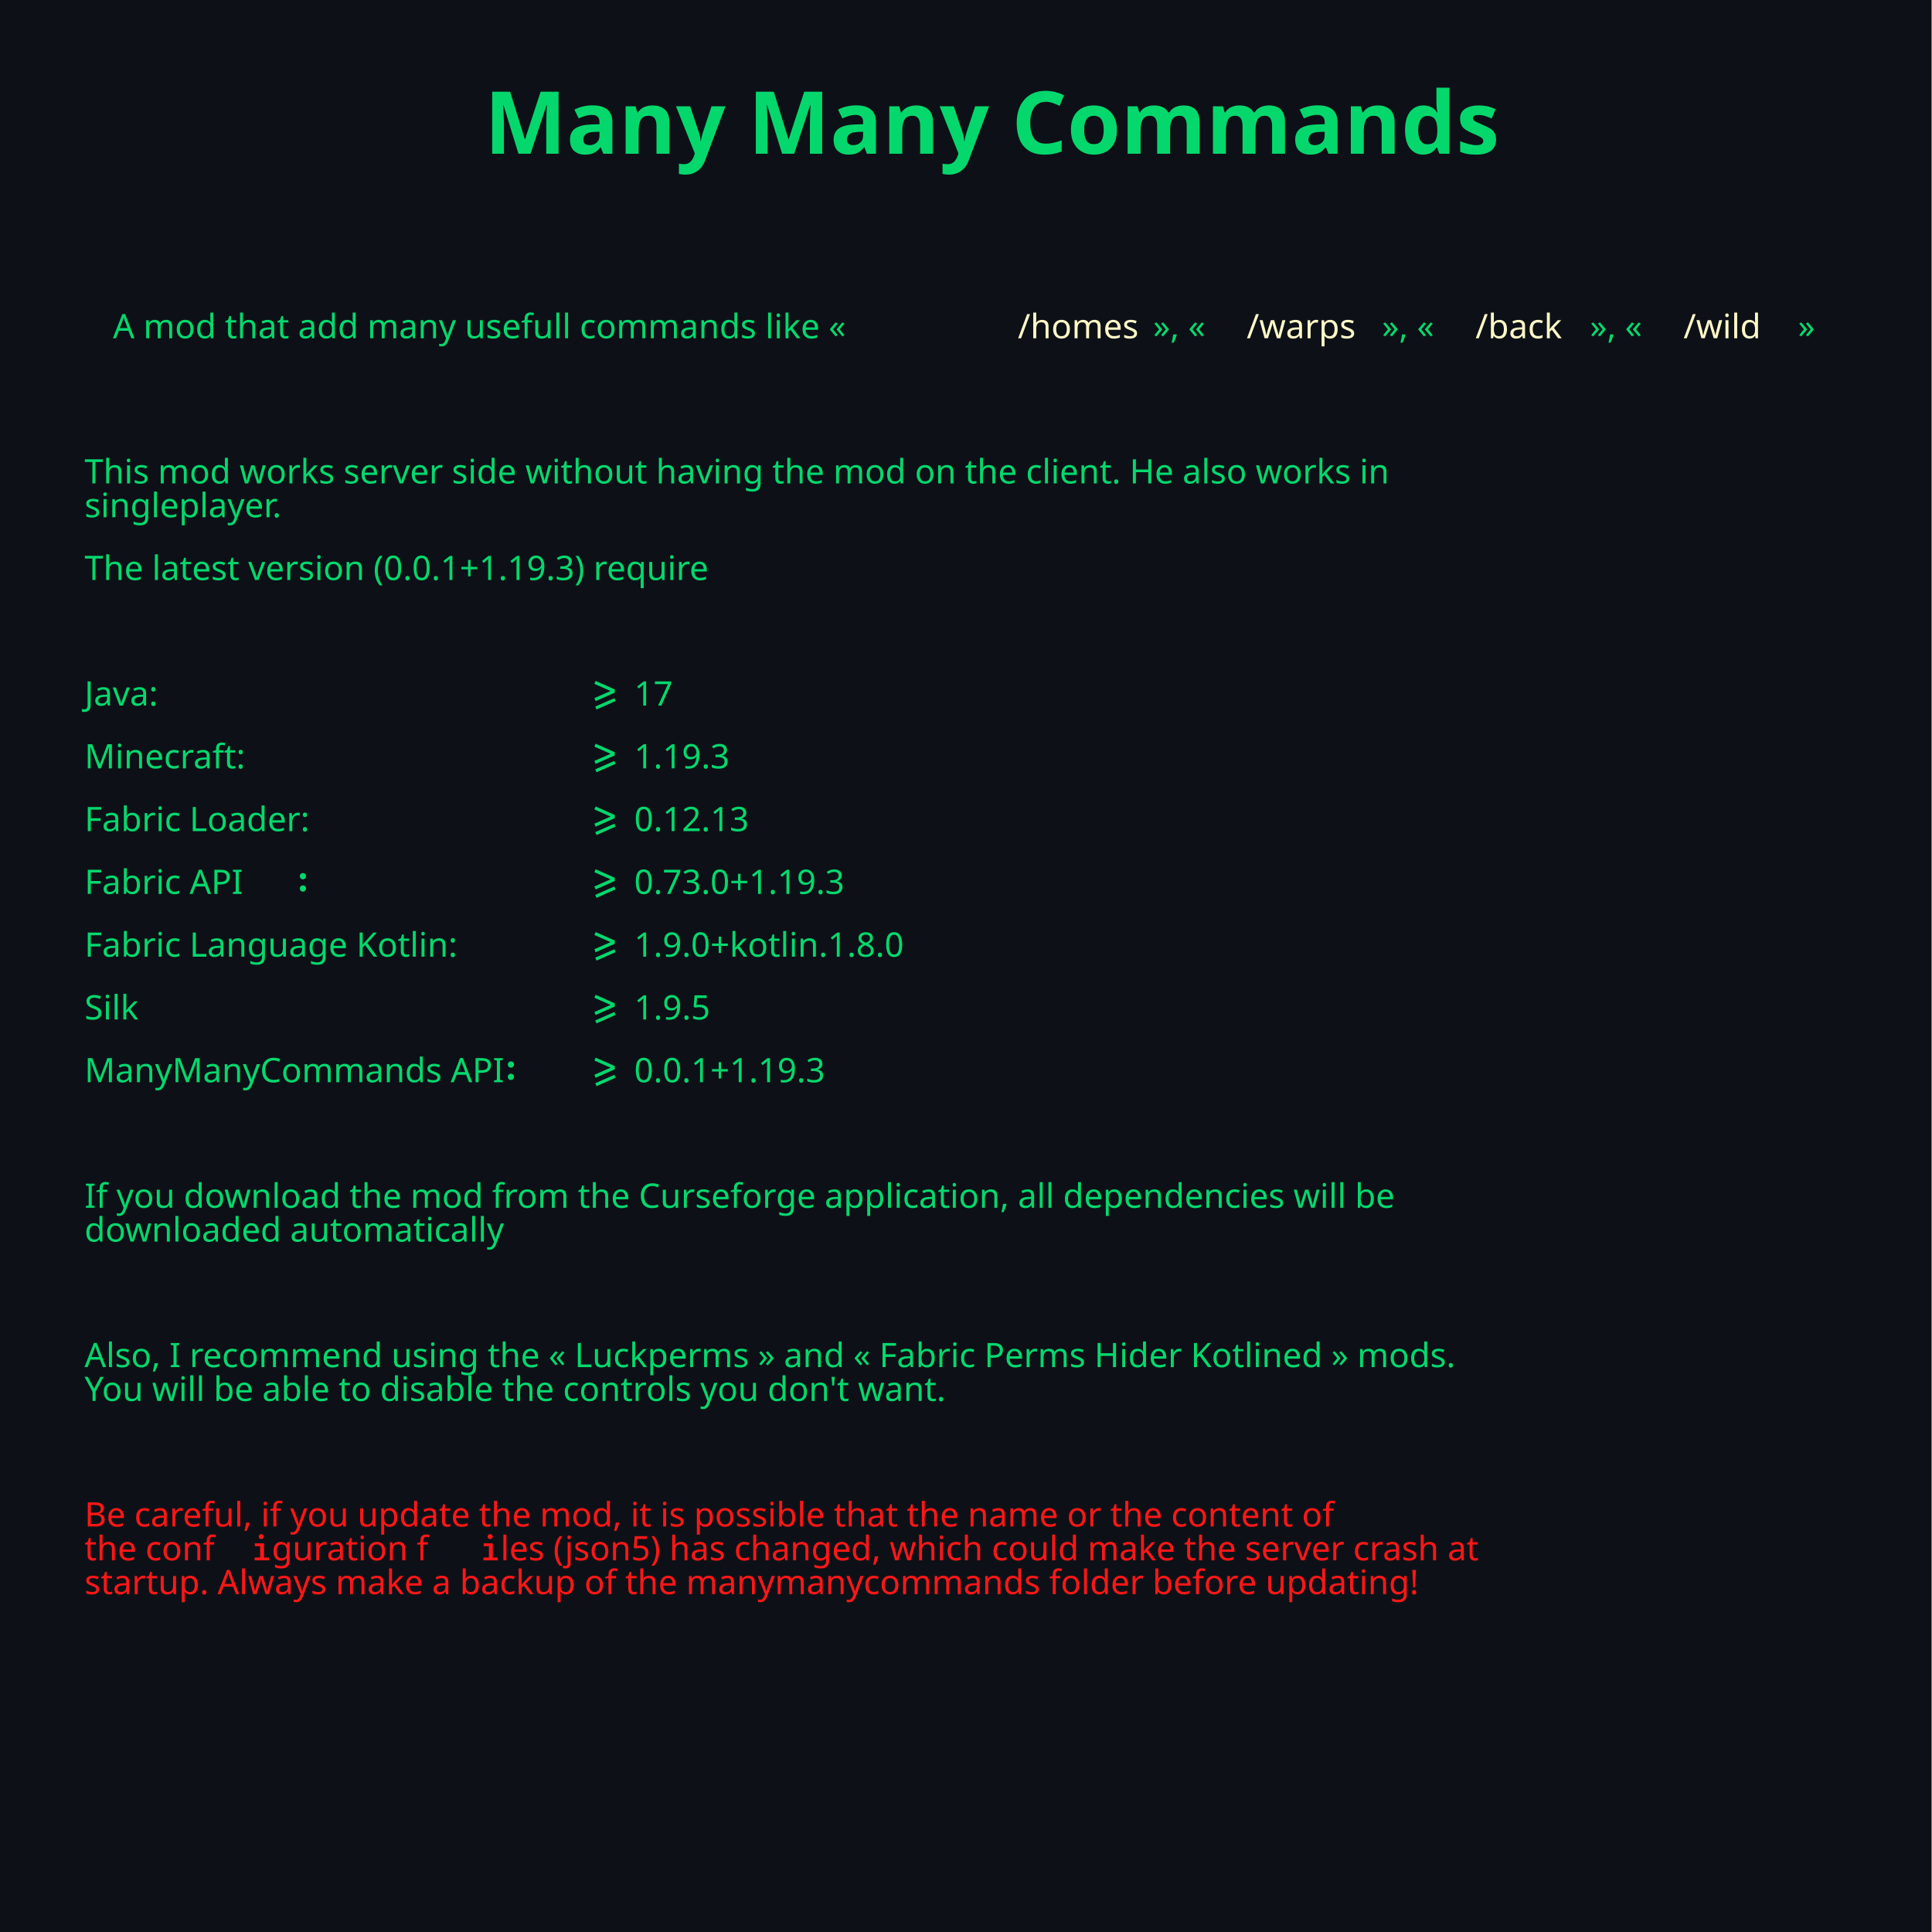
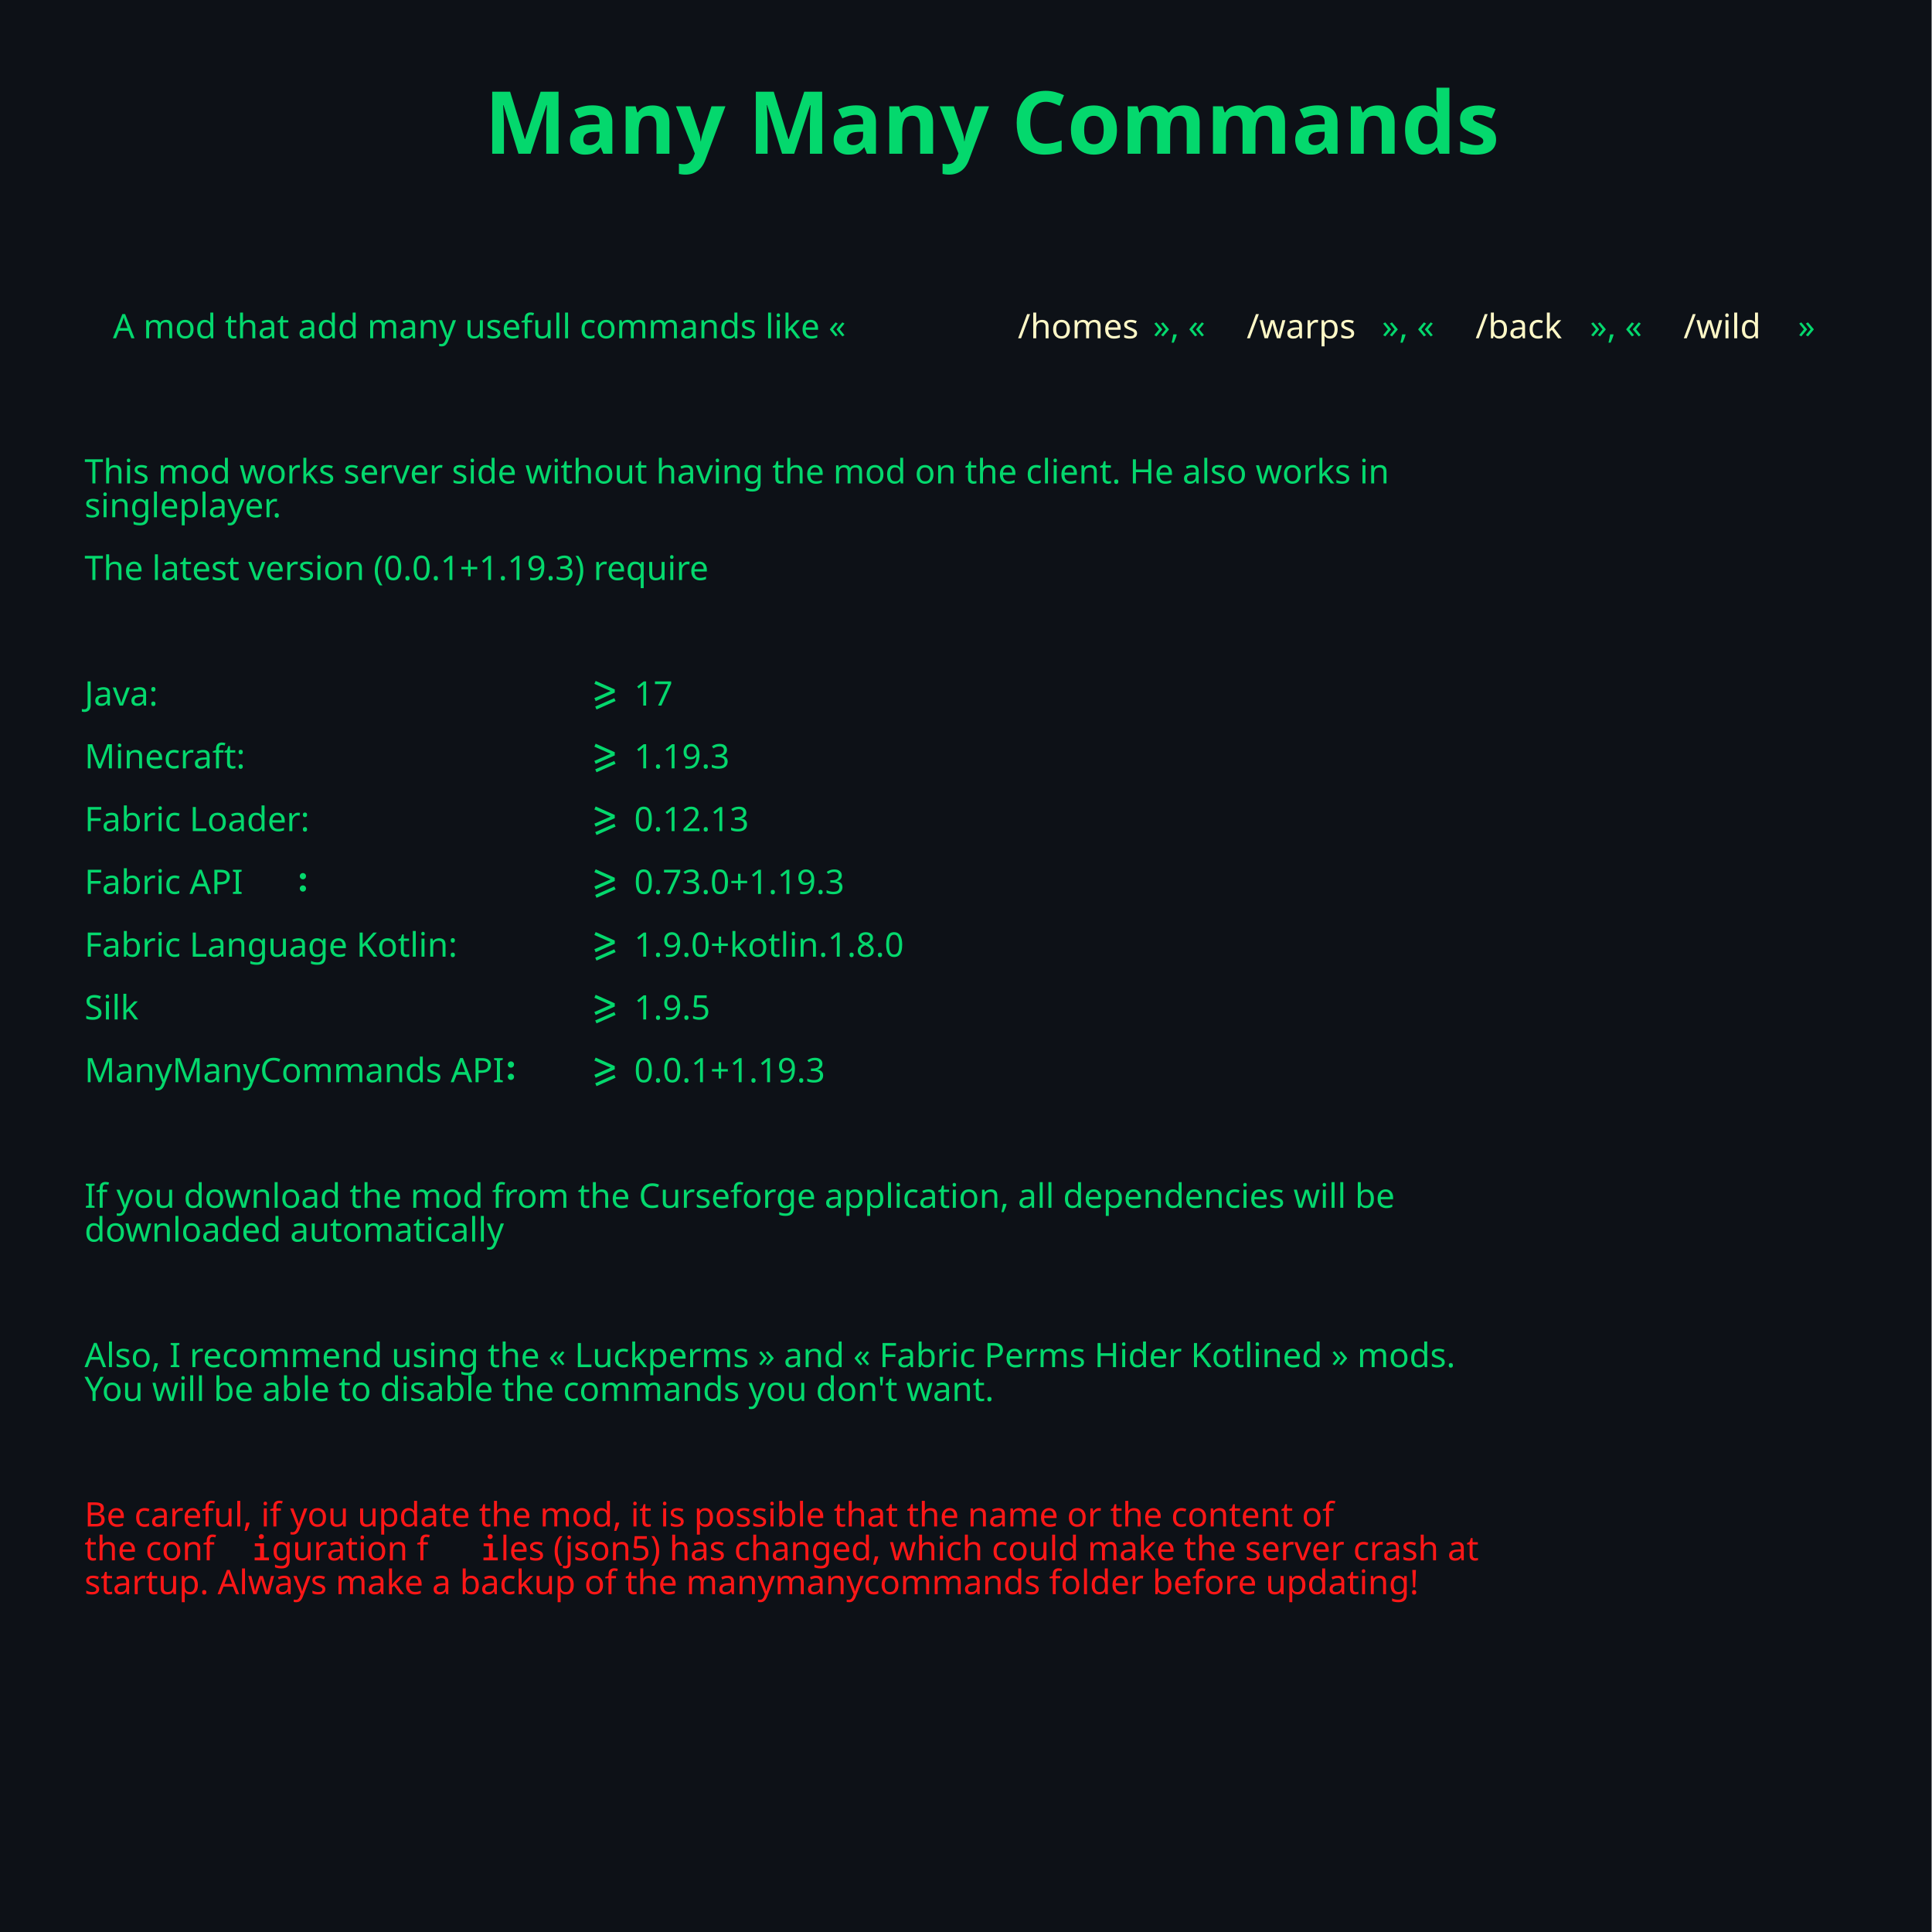
<svg xmlns="http://www.w3.org/2000/svg" width="100%" height="100%" viewBox="0 0 3334 3334" version="1.1" xml:space="preserve" style="fill-rule:evenodd;clip-rule:evenodd;stroke-linejoin:round;stroke-miterlimit:2;">
  <rect id="dark" x="0" y="0" width="3333.33" height="18750" style="fill:#0d1117;" />
  <g transform="matrix(4.16667,0,0,4.16667,-20.8333,-540.289)">
    <text x="40px" y="329.892px" style="font-family:'FiraCode-Medium', 'Fira Code';font-weight:500;font-size:14px;fill:#04d86d;">This mod works server side without having the mod on the client. He also works in</text>
    <text x="40px" y="343.892px" style="font-family:'FiraCode-Medium', 'Fira Code';font-weight:500;font-size:14px;fill:#04d86d;">singleplayer.</text>
    <text x="40px" y="369.892px" style="font-family:'FiraCode-Medium', 'Fira Code';font-weight:500;font-size:14px;fill:#04d86d;">The latest version (0.0.1+1.19.3) require</text>
    <g transform="matrix(14,0,0,14,246.769,421.892)" />
    <g transform="matrix(14,0,0,14,246.769,421.892)" />
    <g transform="matrix(14,0,0,14,255.385,421.892)">
      <path d="M-0.301,-0.221l0.479,-0.21l-0.479,-0.211l0.038,-0.087l0.565,0.251l0,0.095l-0.565,0.251l-0.038,-0.089Zm0.025,0.25l0.564,-0.248l0.039,0.084l-0.565,0.251l-0.038,-0.087Z" style="fill:#04d86d;fill-rule:nonzero;" />
    </g>
    <g transform="matrix(14,0,0,14,255.385,421.892)" />
    <text x="40px" y="421.892px" style="font-family:'FiraCode-Medium', 'Fira Code';font-weight:500;font-size:14px;fill:#04d86d;">Java:                   <tspan x="264px " y="421.892px "> </tspan>17</text>
    <g transform="matrix(14,0,0,14,246.769,447.892)" />
    <g transform="matrix(14,0,0,14,246.769,447.892)" />
    <g transform="matrix(14,0,0,14,255.385,447.892)">
      <path d="M-0.301,-0.221l0.479,-0.21l-0.479,-0.211l0.038,-0.087l0.565,0.251l0,0.095l-0.565,0.251l-0.038,-0.089Zm0.025,0.25l0.564,-0.248l0.039,0.084l-0.565,0.251l-0.038,-0.087Z" style="fill:#04d86d;fill-rule:nonzero;" />
    </g>
    <g transform="matrix(14,0,0,14,255.385,447.892)" />
    <text x="40px" y="447.892px" style="font-family:'FiraCode-Medium', 'Fira Code';font-weight:500;font-size:14px;fill:#04d86d;">Minecraft:              <tspan x="264px " y="447.892px "> </tspan>1.19.3</text>
    <g transform="matrix(14,0,0,14,246.769,473.892)" />
    <g transform="matrix(14,0,0,14,246.769,473.892)" />
    <g transform="matrix(14,0,0,14,255.385,473.892)">
      <path d="M-0.301,-0.221l0.479,-0.21l-0.479,-0.211l0.038,-0.087l0.565,0.251l0,0.095l-0.565,0.251l-0.038,-0.089Zm0.025,0.25l0.564,-0.248l0.039,0.084l-0.565,0.251l-0.038,-0.087Z" style="fill:#04d86d;fill-rule:nonzero;" />
    </g>
    <g transform="matrix(14,0,0,14,255.385,473.892)" />
    <text x="40px" y="473.892px" style="font-family:'FiraCode-Medium', 'Fira Code';font-weight:500;font-size:14px;fill:#04d86d;">Fabric Loader:          <tspan x="264px " y="473.892px "> </tspan>0.12.13</text>
    <g transform="matrix(14,0,0,14,126.154,499.892)">
      <path d="M0.215,-0.525c-0,-0.025 0.009,-0.047 0.027,-0.065c0.017,-0.018 0.039,-0.027 0.065,-0.027c0.026,0 0.048,0.009 0.066,0.027c0.018,0.018 0.026,0.04 0.026,0.065c0,0.025 -0.008,0.047 -0.026,0.065c-0.018,0.019 -0.04,0.028 -0.066,0.028c-0.026,-0 -0.048,-0.009 -0.065,-0.028c-0.018,-0.018 -0.027,-0.04 -0.027,-0.065Zm-0,0.364c-0,-0.025 0.009,-0.046 0.027,-0.064c0.017,-0.018 0.039,-0.027 0.065,-0.027c0.026,-0 0.048,0.009 0.066,0.027c0.018,0.018 0.026,0.039 0.026,0.064c0,0.026 -0.008,0.047 -0.026,0.066c-0.018,0.018 -0.04,0.027 -0.066,0.027c-0.026,-0 -0.048,-0.009 -0.065,-0.027c-0.018,-0.019 -0.027,-0.04 -0.027,-0.066Z" style="fill:#04d86d;fill-rule:nonzero;" />
    </g>
    <g transform="matrix(14,0,0,14,126.154,499.892)" />
    <g transform="matrix(14,0,0,14,246.769,499.892)" />
    <g transform="matrix(14,0,0,14,246.769,499.892)" />
    <g transform="matrix(14,0,0,14,255.385,499.892)">
      <path d="M-0.301,-0.221l0.479,-0.21l-0.479,-0.211l0.038,-0.087l0.565,0.251l0,0.095l-0.565,0.251l-0.038,-0.089Zm0.025,0.25l0.564,-0.248l0.039,0.084l-0.565,0.251l-0.038,-0.087Z" style="fill:#04d86d;fill-rule:nonzero;" />
    </g>
    <g transform="matrix(14,0,0,14,255.385,499.892)" />
    <text x="40px" y="499.892px" style="font-family:'FiraCode-Medium', 'Fira Code';font-weight:500;font-size:14px;fill:#04d86d;">Fabric API<tspan x="134.769px " y="499.892px "> </tspan>
      <tspan x="264px " y="499.892px "> </tspan>0.73.0+1.19.3</text>
    <g transform="matrix(14,0,0,14,246.769,525.892)" />
    <g transform="matrix(14,0,0,14,246.769,525.892)" />
    <g transform="matrix(14,0,0,14,255.385,525.892)">
      <path d="M-0.301,-0.221l0.479,-0.21l-0.479,-0.211l0.038,-0.087l0.565,0.251l0,0.095l-0.565,0.251l-0.038,-0.089Zm0.025,0.25l0.564,-0.248l0.039,0.084l-0.565,0.251l-0.038,-0.087Z" style="fill:#04d86d;fill-rule:nonzero;" />
    </g>
    <g transform="matrix(14,0,0,14,255.385,525.892)" />
    <text x="40px" y="525.892px" style="font-family:'FiraCode-Medium', 'Fira Code';font-weight:500;font-size:14px;fill:#04d86d;">Fabric Language Kotlin: <tspan x="264px " y="525.892px "> </tspan>1.9.0+kotlin.1.8.0</text>
    <g transform="matrix(14,0,0,14,246.769,551.892)" />
    <g transform="matrix(14,0,0,14,246.769,551.892)" />
    <g transform="matrix(14,0,0,14,255.385,551.892)">
      <path d="M-0.301,-0.221l0.479,-0.21l-0.479,-0.211l0.038,-0.087l0.565,0.251l0,0.095l-0.565,0.251l-0.038,-0.089Zm0.025,0.25l0.564,-0.248l0.039,0.084l-0.565,0.251l-0.038,-0.087Z" style="fill:#04d86d;fill-rule:nonzero;" />
    </g>
    <g transform="matrix(14,0,0,14,255.385,551.892)" />
    <text x="40px" y="551.892px" style="font-family:'FiraCode-Medium', 'Fira Code';font-weight:500;font-size:14px;fill:#04d86d;">Silk                    <tspan x="264px " y="551.892px "> </tspan>1.9.5</text>
    <g transform="matrix(14,0,0,14,212.308,577.892)">
      <path d="M0.215,-0.525c-0,-0.025 0.009,-0.047 0.027,-0.065c0.017,-0.018 0.039,-0.027 0.065,-0.027c0.026,0 0.048,0.009 0.066,0.027c0.018,0.018 0.026,0.04 0.026,0.065c0,0.025 -0.008,0.047 -0.026,0.065c-0.018,0.019 -0.04,0.028 -0.066,0.028c-0.026,-0 -0.048,-0.009 -0.065,-0.028c-0.018,-0.018 -0.027,-0.04 -0.027,-0.065Zm-0,0.364c-0,-0.025 0.009,-0.046 0.027,-0.064c0.017,-0.018 0.039,-0.027 0.065,-0.027c0.026,-0 0.048,0.009 0.066,0.027c0.018,0.018 0.026,0.039 0.026,0.064c0,0.026 -0.008,0.047 -0.026,0.066c-0.018,0.018 -0.04,0.027 -0.066,0.027c-0.026,-0 -0.048,-0.009 -0.065,-0.027c-0.018,-0.019 -0.027,-0.04 -0.027,-0.066Z" style="fill:#04d86d;fill-rule:nonzero;" />
    </g>
    <g transform="matrix(14,0,0,14,212.308,577.892)" />
    <g transform="matrix(14,0,0,14,246.769,577.892)" />
    <g transform="matrix(14,0,0,14,246.769,577.892)" />
    <g transform="matrix(14,0,0,14,255.385,577.892)">
      <path d="M-0.301,-0.221l0.479,-0.21l-0.479,-0.211l0.038,-0.087l0.565,0.251l0,0.095l-0.565,0.251l-0.038,-0.089Zm0.025,0.25l0.564,-0.248l0.039,0.084l-0.565,0.251l-0.038,-0.087Z" style="fill:#04d86d;fill-rule:nonzero;" />
    </g>
    <g transform="matrix(14,0,0,14,255.385,577.892)" />
    <text x="40px" y="577.892px" style="font-family:'FiraCode-Medium', 'Fira Code';font-weight:500;font-size:14px;fill:#04d86d;">ManyManyCommands API<tspan x="220.923px " y="577.892px "> </tspan>
      <tspan x="264px " y="577.892px "> </tspan>0.0.1+1.19.3</text>
    <text x="40px" y="629.892px" style="font-family:'FiraCode-Medium', 'Fira Code';font-weight:500;font-size:14px;fill:#04d86d;">If you download the mod from the Curseforge application, all dependencies will be</text>
    <text x="40px" y="643.892px" style="font-family:'FiraCode-Medium', 'Fira Code';font-weight:500;font-size:14px;fill:#04d86d;">downloaded automatically</text>
    <text x="40px" y="695.892px" style="font-family:'FiraCode-Medium', 'Fira Code';font-weight:500;font-size:14px;fill:#04d86d;">Also, I recommend using the « Luckperms » and « Fabric Perms Hider Kotlined » mods.</text>
-     <text x="40px" y="709.892px" style="font-family:'FiraCode-Medium', 'Fira Code';font-weight:500;font-size:14px;fill:#04d86d;">You will be able to disable the controls you don't want.</text>
+     <text x="40px" y="709.892px" style="font-family:'FiraCode-Medium', 'Fira Code';font-weight:500;font-size:14px;fill:#04d86d;">You will be able to disable the commands you don't want.</text>
    <text x="40px" y="761.892px" style="font-family:'FiraCode-Medium', 'Fira Code';font-weight:500;font-size:14px;fill:#ff1717;">Be careful, if you update the mod, it is possible that the name or the content of</text>
    <g transform="matrix(14,0,0,14,108.923,775.892)">
      <path d="M0.307,-0.774c0.023,0 0.041,0.007 0.055,0.021c0.014,0.014 0.021,0.031 0.021,0.051c-0,0.021 -0.007,0.038 -0.021,0.052c-0.014,0.014 -0.032,0.021 -0.055,0.021c-0.022,0 -0.04,-0.007 -0.054,-0.021c-0.014,-0.014 -0.021,-0.031 -0.021,-0.052c0,-0.02 0.007,-0.037 0.021,-0.051c0.014,-0.014 0.032,-0.021 0.054,-0.021Zm0.08,0.271l0,0.419l0.147,-0l0,0.084l-0.424,0l0,-0.084l0.162,-0l0,-0.334l-0.157,0l0,-0.085l0.272,0Z" style="fill:#ff1717;fill-rule:nonzero;" />
    </g>
    <g transform="matrix(14,0,0,14,108.923,775.892)" />
    <g transform="matrix(14,0,0,14,203.692,775.892)">
      <path d="M0.307,-0.774c0.023,0 0.041,0.007 0.055,0.021c0.014,0.014 0.021,0.031 0.021,0.051c-0,0.021 -0.007,0.038 -0.021,0.052c-0.014,0.014 -0.032,0.021 -0.055,0.021c-0.022,0 -0.04,-0.007 -0.054,-0.021c-0.014,-0.014 -0.021,-0.031 -0.021,-0.052c0,-0.02 0.007,-0.037 0.021,-0.051c0.014,-0.014 0.032,-0.021 0.054,-0.021Zm0.08,0.271l0,0.419l0.147,-0l0,0.084l-0.424,0l0,-0.084l0.162,-0l0,-0.334l-0.157,0l0,-0.085l0.272,0Z" style="fill:#ff1717;fill-rule:nonzero;" />
    </g>
    <g transform="matrix(14,0,0,14,203.692,775.892)" />
    <text x="40px" y="775.892px" style="font-family:'FiraCode-Medium', 'Fira Code';font-weight:500;font-size:14px;fill:#ff1717;">the conf<tspan x="117.538px " y="775.892px ">g</tspan>uration f<tspan x="212.308px " y="775.892px ">l</tspan>es (json5) has changed, which could make the server crash at</text>
    <g transform="matrix(14,0,0,14,703.385,789.892)" />
    <text x="40px" y="789.892px" style="font-family:'FiraCode-Medium', 'Fira Code';font-weight:500;font-size:14px;fill:#ff1717;">startup. Always make a backup of the manymanycommands folder before updating!</text>
  </g>
  <g transform="matrix(4.16667,0,0,4.16667,-20.8333,-790.785)">
    <text x="51.769px" y="329.892px" style="font-family:'FiraCode-Medium', 'Fira Code';font-weight:500;font-size:14px;fill:#04d86d;">A mod that add many usefull commands like «</text>
    <text x="426.538px" y="329.892px" style="font-family:'FiraCode-Medium', 'Fira Code';font-weight:500;font-size:14px;fill:#fff8c7;">/homes</text>
    <text x="482.538px" y="329.892px" style="font-family:'FiraCode-Medium', 'Fira Code';font-weight:500;font-size:14px;fill:#04d86d;">», «</text>
    <text x="521.308px" y="329.892px" style="font-family:'FiraCode-Medium', 'Fira Code';font-weight:500;font-size:14px;fill:#fff8c7;">/warps</text>
    <text x="577.308px" y="329.892px" style="font-family:'FiraCode-Medium', 'Fira Code';font-weight:500;font-size:14px;fill:#04d86d;">», «</text>
    <text x="616.077px" y="329.892px" style="font-family:'FiraCode-Medium', 'Fira Code';font-weight:500;font-size:14px;fill:#fff8c7;">/back</text>
    <text x="663.462px" y="329.892px" style="font-family:'FiraCode-Medium', 'Fira Code';font-weight:500;font-size:14px;fill:#04d86d;">», «</text>
    <text x="702.231px" y="329.892px" style="font-family:'FiraCode-Medium', 'Fira Code';font-weight:500;font-size:14px;fill:#fff8c7;">/wild</text>
    <g transform="matrix(14,0,0,14,758.231,329.892)" />
    <text x="749.615px" y="329.892px" style="font-family:'FiraCode-Medium', 'Fira Code';font-weight:500;font-size:14px;fill:#04d86d;">»</text>
  </g>
  <g id="Title" transform="matrix(150,0,0,150,2497.44,265.333)" />
  <text x="835.897px" y="265.333px" style="font-family:'FiraCode-SemiBold', 'Fira Code';font-weight:600;font-size:150px;fill:#04d86d;">Many Many Commands</text>
</svg>
